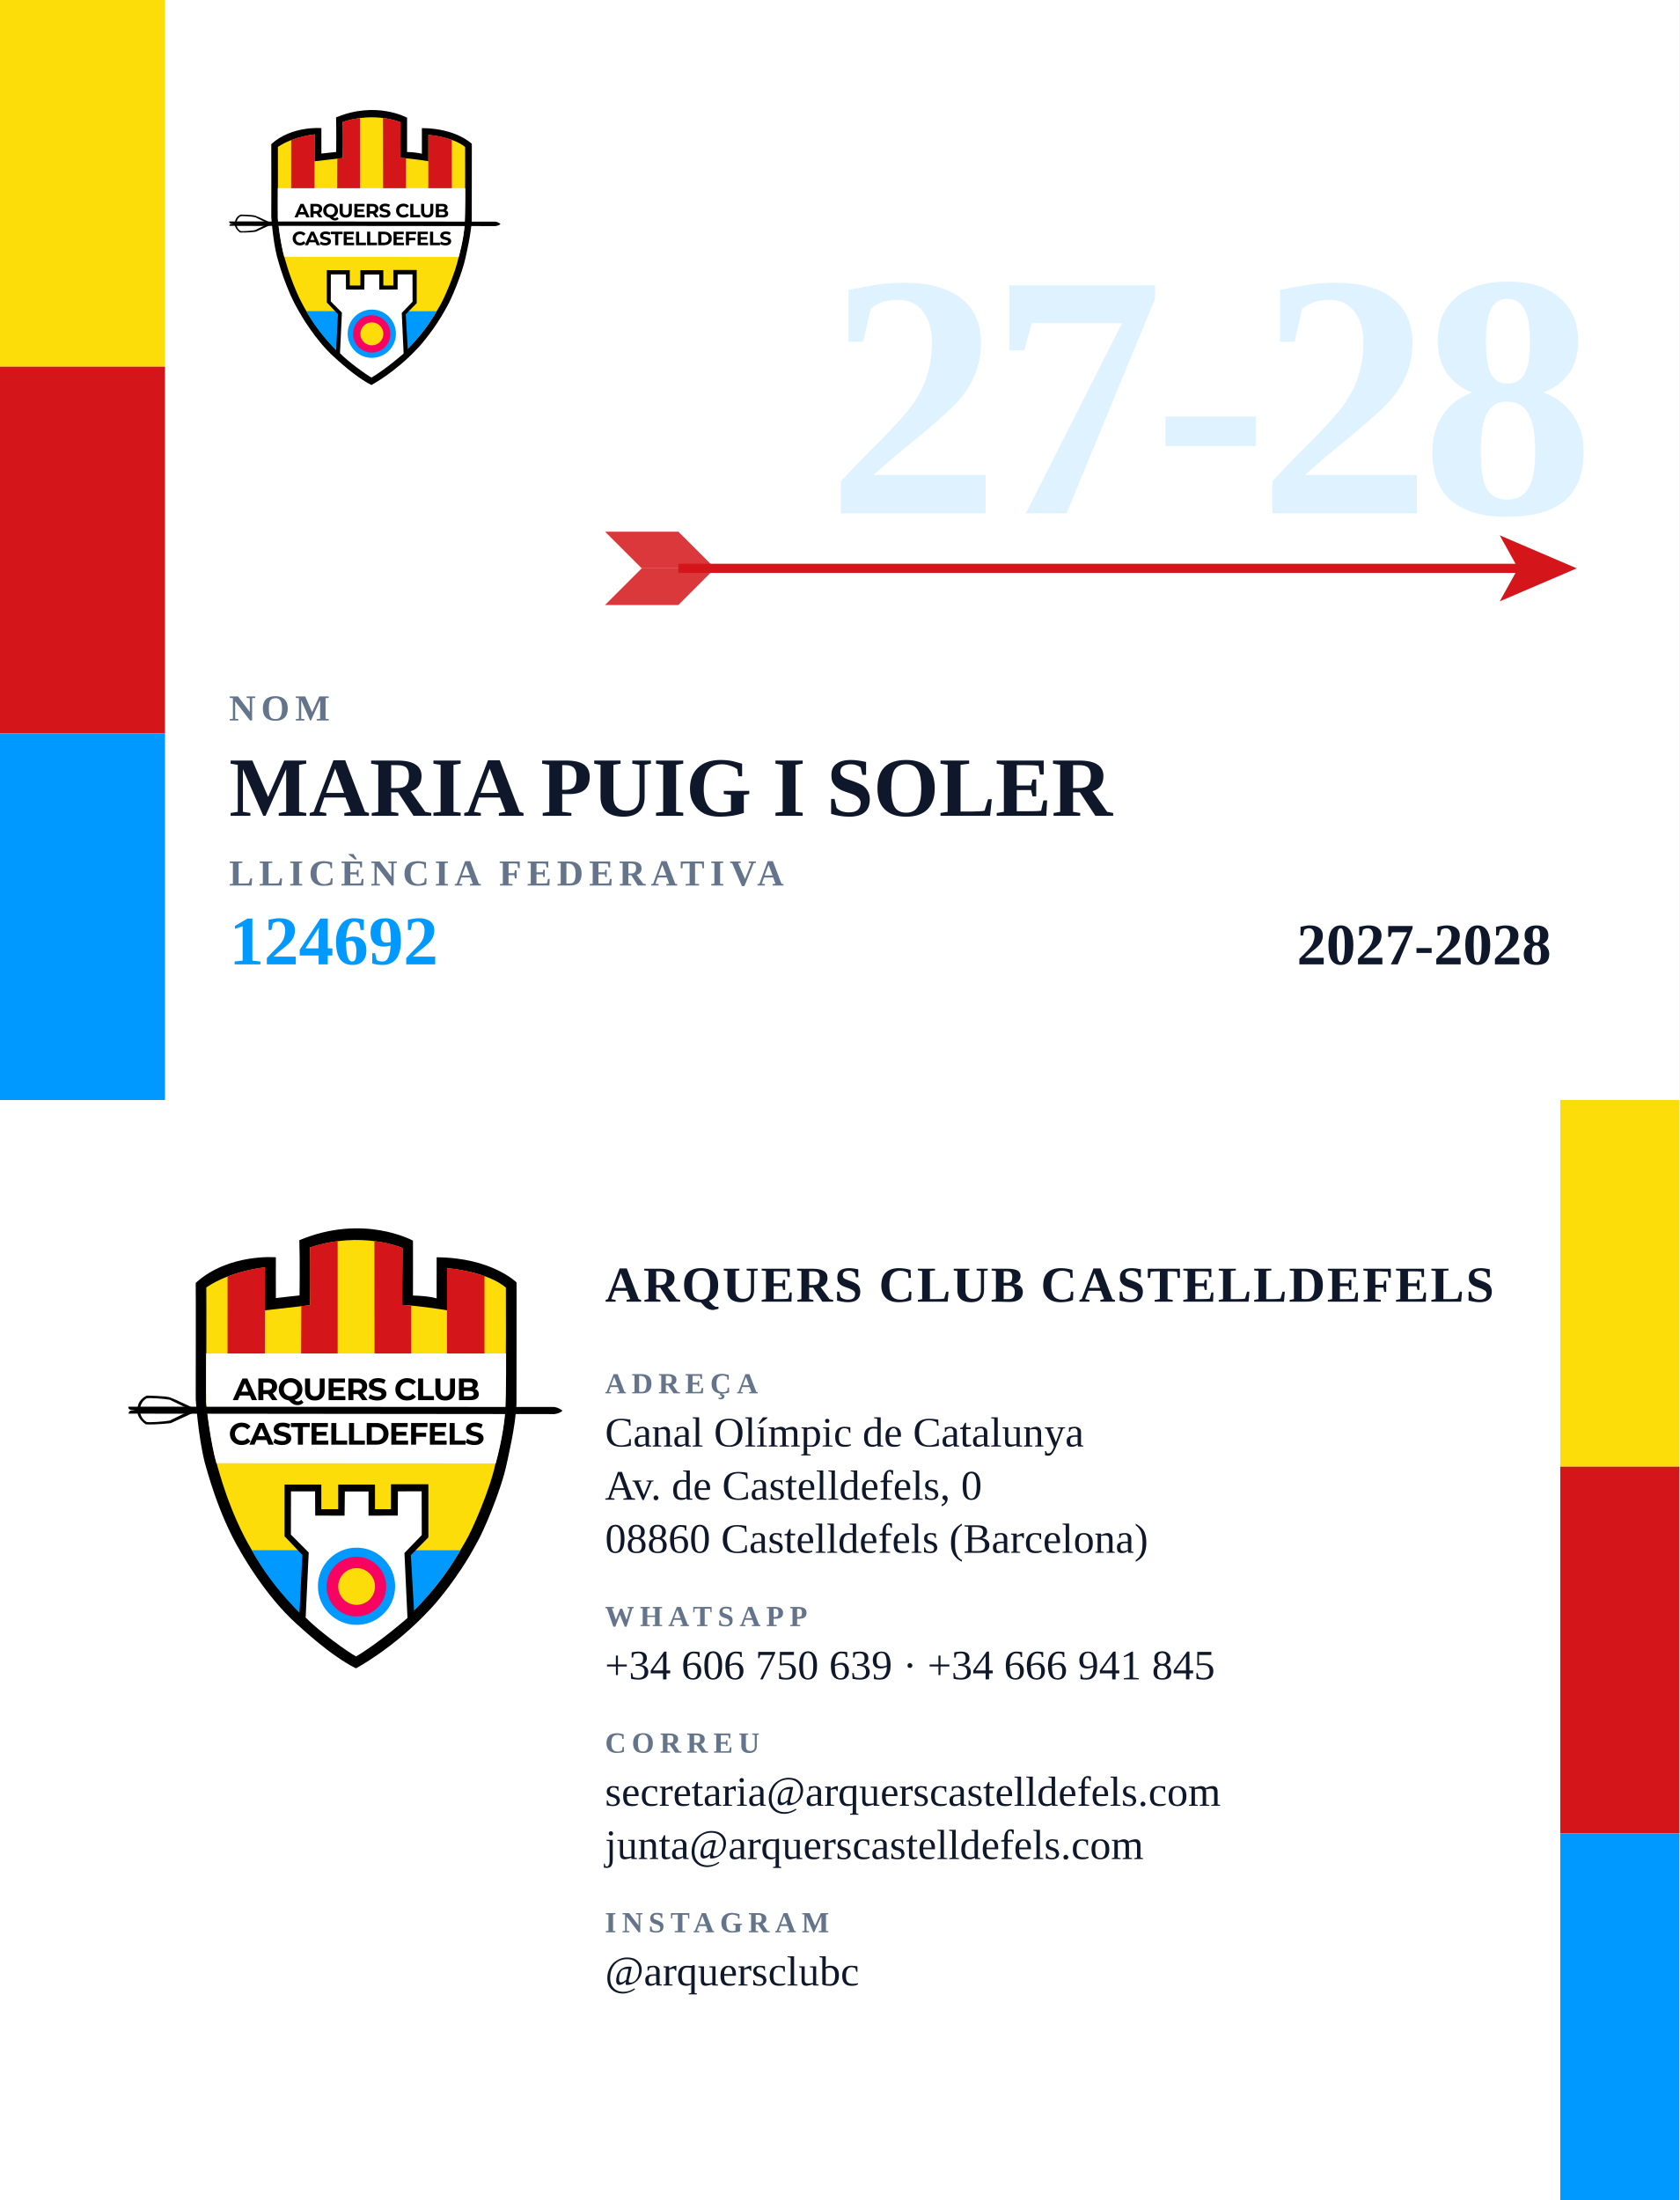
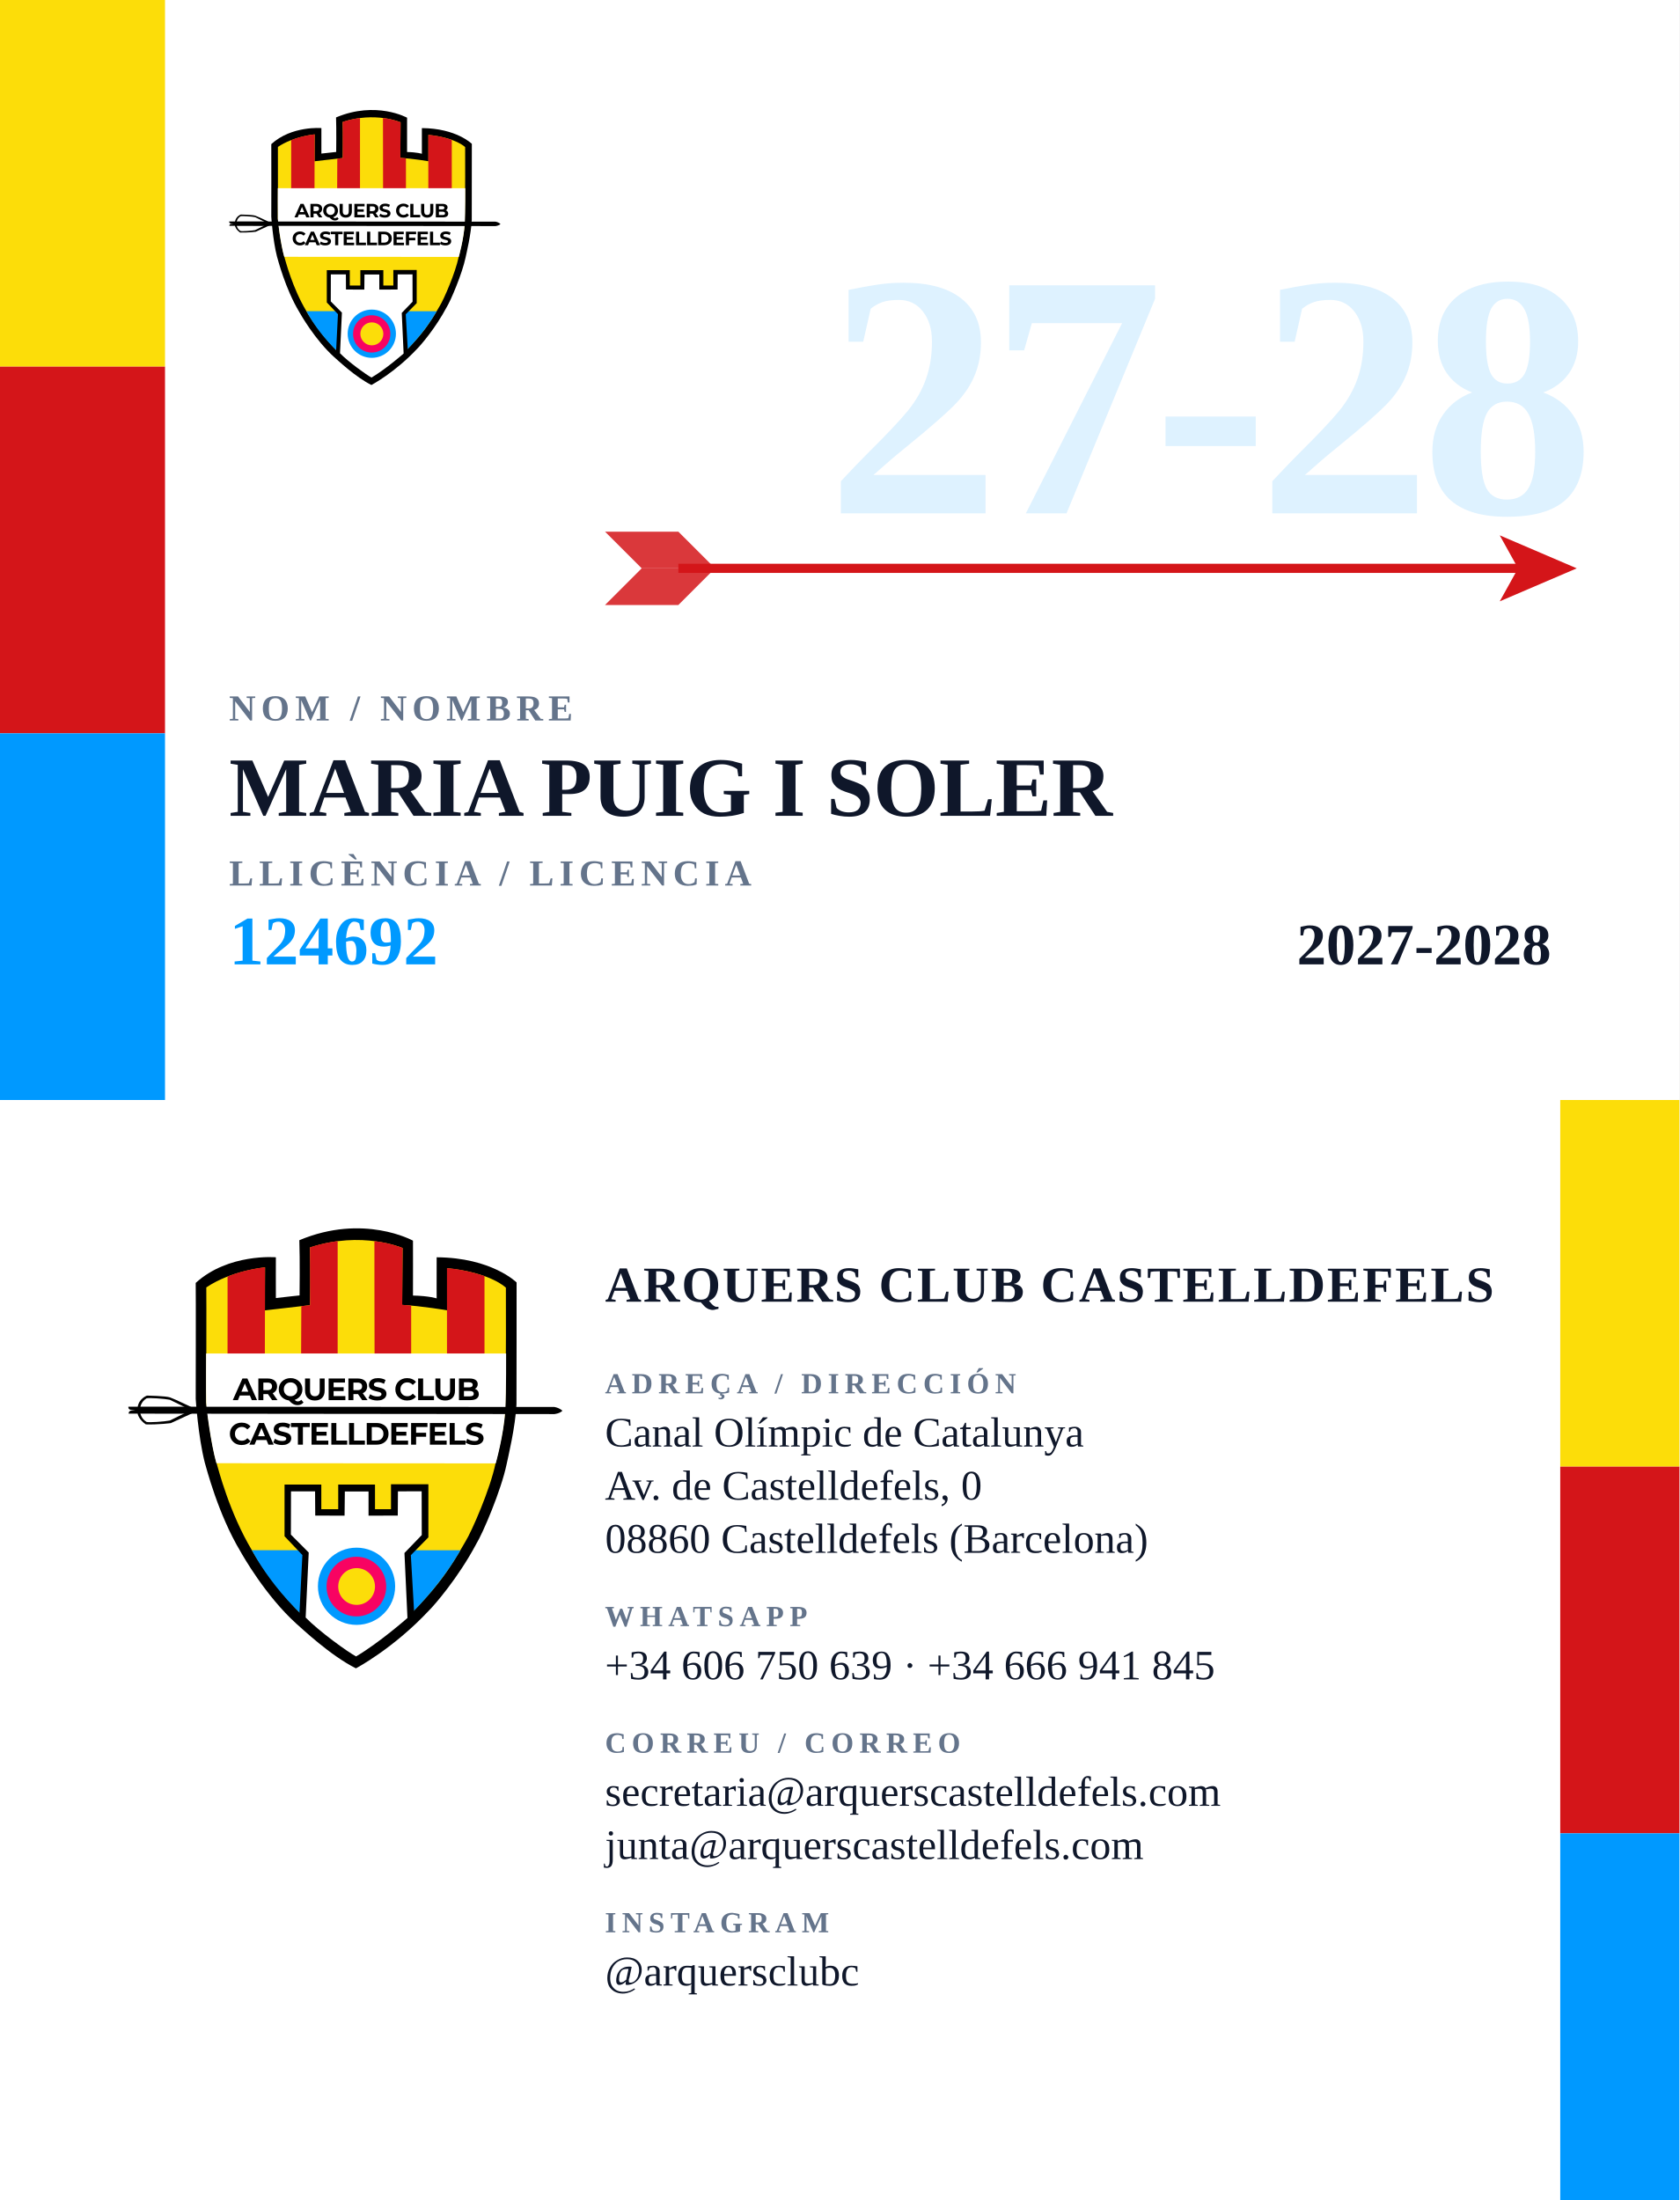
<svg xmlns="http://www.w3.org/2000/svg" width="91.6mm" height="120mm" viewBox="0 0 91.6 120" data-sides="2">
  <defs>
    <clipPath id="clip-bleed">
      <rect width="91.6" height="60" />
    </clipPath>
    <clipPath id="revers-clip-bleed">
      <rect width="91.6" height="60" />
    </clipPath>
  </defs>
  <g id="cara">
    <g id="background" clip-path="url(#clip-bleed)">
      <rect width="91.6" height="60" fill="#ffffff" />
      <text id="temporada-corta" data-field="temporada_corta" data-static="true" data-max-width="65" data-min-size="13.3" x="87" y="28" font-size="19" font-weight="800" letter-spacing="-0.6" fill="#0099ff" opacity="0.13" text-anchor="end">27-28</text>
      <rect width="9" height="20" fill="#fcdd09" />
      <rect y="20" width="9" height="20" fill="#d41519" />
      <rect y="40" width="9" height="20" fill="#0099ff" />
      <g fill="#d41519">
        <rect x="37" y="30.75" width="46" height="0.5" />
        <path d="M86 31 L81.8 29.2 L82.8 31 L81.8 32.8 Z" />
        <path d="M33 29 L37 29 L39 31 L35 31 Z" opacity="0.85" />
        <path d="M33 33 L37 33 L39 31 L35 31 Z" opacity="0.85" />
      </g>
    </g>
    <g id="logo" transform="translate(12.5 6) scale(0.082991)">
      <g id="logo-g1" transform="translate(-12.17517,-34.64385)">
        <g id="logo-g12" style="display:inline;opacity:1">
          <path style="display:inline;opacity:1;fill:#000000;stroke-width:0.265" d="m 105.658,215.386 c 0,0 15.411,-8.115 30.075,-23.83 2.152,-2.105 12.02,-13.447 19.364,-27.292 2.689,-4.326 10.243,-22.076 12.441,-32.647 0.468,-2.292 3.695,-15.575 4.069,-24.789 0.047,-1.123 0.047,-49.953 0.047,-49.953 0,0 -10.243,-10.22 -32.834,-10.337 -0.047,10.617 0,16.885 0,16.885 0,0 -3.087,-1.029 -9.729,-1.169 0.047,-2.947 0,-22.544 0,-22.544 0,0 -20.299,-11.272 -46.679,-0.187 0.281,7.671 0.094,22.684 0.094,22.684 0,0 -6.338,0.655 -9.729,1.076 -0.047,-3.04 0,-16.744 0,-16.744 0,0 -19.504,-1.707 -32.928,10.524 0.094,3.181 0,47.661 0,47.661 0,0 0.987,15.43 3.736,26.199 0.608,1.918 5.328,20.936 14.725,36.593 0.795,1.403 10.21,18.124 22.979,29.629 2.152,1.847 13.798,12.956 24.368,18.241 z" id="logo-path17" />
          <path style="display:inline;opacity:1;fill:#fcdd09;fill-opacity:1;stroke-width:0.265" d="m 105.629,210.531 c 0,0 13.242,-7.353 26.128,-21.244 7.296,-7.904 11.693,-13.4 18.826,-25.888 2.689,-4.326 10.22,-21.585 12.418,-32.156 0.468,-2.292 3.578,-13.283 3.952,-22.497 0.468,-15.014 0.304,-49.719 0.304,-49.719 0,0 -6.034,-6.174 -24.134,-8.021 -0.047,10.617 -0.023,17.306 -0.023,17.306 0,0 -9.986,-1.707 -18.452,-2.222 0.047,-2.947 0.164,-23.363 0.164,-23.363 0,0 -16.628,-7.273 -38.049,-0.21 0.281,7.671 0.05,23.691 0.05,23.691 0,0 -15.142,1.715 -18.533,2.136 -0.047,-3.04 0.048,-17.669 0.048,-17.669 0,0 -13.814,1.251 -24.129,8.24 0.094,3.181 -0.031,47.108 -0.031,47.108 0,0 1.533,15.417 4.329,25.367 0.608,1.918 5.094,19.931 14.491,35.587 3.392,5.997 11.161,17.117 20.732,26.708 5.805,5.264 11.747,10.326 21.909,16.846 z" id="logo-path18" />
          <path style="display:inline;opacity:1;fill:#0099ff;fill-opacity:1;stroke-width:0.265" d="m 62.93,166.868 85.634,0.018 c 0,0 -14.324,26.862 -42.844,43.605 C 77.947,193.868 65.56,171.761 62.93,166.868 Z" id="logo-path1" />
          <g id="logo-g11" style="display:inline">
            <path style="opacity:1;fill:#d41519;fill-opacity:1;stroke-width:0.265;stroke-dasharray:none" d="m 52.923,86.351 h 15.324 l 0.088,-35.697 c 0,0 -7.691,0.633 -15.4,3.771 -0.032,0.869 -0.012,31.926 -0.012,31.926 z" id="logo-path8" />
            <path style="opacity:1;fill:#d41519;fill-opacity:1;stroke-width:0.265;stroke-dasharray:none" d="M 83.144,86.185 H 98.152 V 39.89 c 0,0 -5.76,0.653 -11.371,2.578 l 0.047,23.733 -3.601,0.406 z" id="logo-path9" />
            <path style="opacity:1;fill:#d41519;fill-opacity:1;stroke-width:0.265;stroke-dasharray:none" d="m 113.316,86.283 h 15.036 l -0.006,-19.931 -3.668,-0.279 0.134,-23.361 c 0,0 -4.989,-2.133 -11.563,-2.788 -0.045,1.318 0.067,46.359 0.067,46.359 z" id="logo-path10" />
            <path style="opacity:1;fill:#d41519;fill-opacity:1;stroke-width:0.265;stroke-dasharray:none" d="m 143.187,86.216 h 15.282 V 54.263 c 0,0 -7.4,-2.691 -15.421,-3.272 0,1.497 0.013,35.352 0.013,35.352 z" id="logo-path11" />
          </g>
          <path style="display:inline;opacity:1;fill:#ffffff;fill-opacity:1;stroke-width:0.265;stroke-dasharray:none" d="m 48.348,131.13 114.737,0.066 c 0,0 3.202,-11.037 3.933,-21.725 0.407,-8.152 0.331,-23.416 0.331,-23.416 H 44.119 c 0,0 -0.083,15.313 0.033,20.009 -0.033,1.737 1.914,17.231 4.196,25.065 z" id="logo-path12" />
          <g id="logo-g6" style="display:inline">
            <path style="display:inline;fill:#000000;fill-opacity:1;stroke-width:0.265" d="m 82.522,196.608 22.755,15.779 12.889,-7.185 11.579,-9.805 -1.529,-26.486 7.204,-7.33 v -21.801 h -15.356 v 10.237 h -6.572 V 139.906 H 98.389 v 10.111 H 91.438 V 139.906 H 76.335 v 21.232 l 7.33,7.709 -1.231,24.347 z" id="logo-path5" />
            <path style="display:inline;opacity:1;fill:#ffffff;stroke-width:0.265;stroke-dasharray:none" d="m 85.011,194.518 1.256,-26.704 -7.323,-7.363 0.045,-17.764 h 9.888 l 0.067,9.947 12.05,0.045 0.112,-9.929 h 9.731 v 9.929 l 12.01,-0.045 0.067,-9.947 9.743,-0.022 0.045,17.969 -7.107,7.371 1.23,26.689 c 0,0 -11.446,10.104 -21.106,15.798 -3.286,-1.706 -15.219,-10.319 -20.708,-15.973 z" id="logo-path6" />
            <g id="logo-g4" style="display:inline">
              <circle style="display:inline;fill:#0099ff;fill-opacity:1;stroke-width:0.307" id="logo-path2" cx="105.909" cy="181.676" r="15.861" />
              <circle style="display:inline;fill:#f80362;fill-opacity:1;stroke-width:0.272" id="logo-path3" cx="105.846" cy="181.802" r="12.259" />
              <circle style="display:inline;fill:#fcdd09;fill-opacity:1;stroke-width:0.241" id="logo-path4" cx="105.941" cy="181.77" r="7.551" />
            </g>
          </g>
          <g id="logo-g15" style="display:inline">
            <path style="display:inline;fill:#000000;fill-opacity:1;stroke-width:0.265;stroke-dasharray:none" d="m 39.325,108.674 c 0,0 -8.217,-3.974 -10.036,-4.584 -1.819,-0.61 -9.454,-0.74 -9.454,-0.74 0,0 -3.272,1.148 -3.807,4.64 0,1.076 -0.019,2.86 -0.019,2.86 0,0 0.449,2.364 3.349,4.328 5.308,0.15 10.284,-0.527 10.284,-0.527 l 9.695,-4.47 z" id="logo-path13" />
            <path style="fill:#ffffff;fill-opacity:1;stroke-width:0.265;stroke-dasharray:none" d="M 35.366,108.073 H 17.108 c 0,0 0.321,-2.236 2.52,-3.575 0.959,-0.339 7.539,0.136 9.575,0.562 0.364,0.141 6.162,3.013 6.162,3.013 z" id="logo-path14" />
            <path style="fill:#ffffff;fill-opacity:1;stroke-width:0.265;stroke-dasharray:none" d="M 35.366,110.582 H 17.108 c 0,0 0.321,2.236 2.52,3.575 0.959,0.339 7.539,-0.136 9.575,-0.562 0.364,-0.141 6.162,-3.013 6.162,-3.013 z" id="logo-path15" />
          </g>
          <path style="display:inline;fill:#000000;fill-opacity:1;stroke-width:0.265;stroke-dasharray:none" d="m 12.189,107.909 c 0,0 -0.237,1.206 1.222,1.315 0.196,0.017 1.62,0.181 1.62,0.181 l -1.618,0.08 c 0,0 -1.114,0.073 -1.119,1.276 0.785,0.008 174.89,0.182 174.89,0.182 0,0 2.203,-0.207 3.305,-1.385 -1.18,-0.996 -2.255,-1.327 -3.313,-1.534 -0.405,-0.008 -174.987,-0.116 -174.987,-0.116 z" id="logo-path16" />
          <path style="font-weight:bold;font-size:48px;line-height:1.44;font-family:Montserrat;-inkscape-font-specification:'Montserrat Bold';text-align:center;letter-spacing:-1.5px;word-spacing:0px;text-anchor:middle;white-space:pre;stroke-width:1.002" d="m 203.341,331.676 14.976,-33.6 h 7.68 l 15.024,33.6 h -8.16 l -12.288,-29.664 h 3.072 l -12.336,29.664 z m 7.488,-7.2 2.064,-5.904 h 17.28 l 2.112,5.904 z m 32.196,7.2 v -33.6 h 14.352 q 7.008,0 10.896,3.264 3.888,3.216 3.888,8.928 0,3.744 -1.776,6.48 -1.776,2.688 -5.04,4.128 -3.264,1.44 -7.776,1.44 h -10.224 l 3.456,-3.408 v 12.768 z m 21.36,0 -8.4,-12.192 h 8.304 l 8.496,12.192 z m -13.584,-11.904 -3.456,-3.648 h 9.792 q 3.6,0 5.376,-1.536 1.776,-1.584 1.776,-4.32 0,-2.784 -1.776,-4.32 -1.776,-1.536 -5.376,-1.536 h -9.792 l 3.456,-3.696 z m 42.276,12.48 q -3.936,0 -7.344,-1.296 -3.36,-1.296 -5.856,-3.648 -2.448,-2.352 -3.84,-5.52 -1.344,-3.168 -1.344,-6.912 0,-3.744 1.344,-6.912 1.392,-3.168 3.888,-5.52 2.496,-2.352 5.856,-3.648 3.36,-1.296 7.296,-1.296 3.984,0 7.296,1.296 3.36,1.296 5.808,3.648 2.496,2.304 3.888,5.472 1.392,3.168 1.392,6.96 0,3.744 -1.392,6.96 -1.392,3.168 -3.888,5.52 -2.448,2.304 -5.808,3.6 -3.312,1.296 -7.296,1.296 z m 10.992,7.152 q -1.968,0 -3.744,-0.432 -1.728,-0.432 -3.456,-1.392 -1.68,-0.96 -3.552,-2.592 -1.824,-1.632 -3.984,-4.032 l 8.16,-2.064 q 1.296,1.776 2.4,2.832 1.104,1.056 2.112,1.488 1.056,0.432 2.208,0.432 3.072,0 5.472,-2.496 l 3.456,4.128 q -3.408,4.128 -9.072,4.128 z m -10.992,-13.776 q 2.256,0 4.128,-0.768 1.92,-0.768 3.36,-2.208 1.44,-1.44 2.208,-3.408 0.816,-2.016 0.816,-4.368 0,-2.4 -0.816,-4.368 -0.768,-1.968 -2.208,-3.408 -1.44,-1.44 -3.36,-2.208 -1.872,-0.768 -4.128,-0.768 -2.256,0 -4.176,0.768 -1.92,0.768 -3.36,2.208 -1.392,1.44 -2.208,3.408 -0.768,1.968 -0.768,4.368 0,2.352 0.768,4.368 0.816,1.968 2.208,3.408 1.44,1.44 3.36,2.208 1.92,0.768 4.176,0.768 z m 37.668,6.624 q -7.152,0 -11.184,-3.984 -4.032,-3.984 -4.032,-11.376 v -18.816 h 7.776 v 18.528 q 0,4.8 1.968,6.912 1.968,2.112 5.52,2.112 3.552,0 5.52,-2.112 1.968,-2.112 1.968,-6.912 v -18.528 h 7.68 v 18.816 q 0,7.392 -4.032,11.376 -4.032,3.984 -11.184,3.984 z m 21.396,-0.576 v -33.6 h 25.392 v 6.24 h -17.664 v 21.12 h 18.288 v 6.24 z m 7.152,-14.016 v -6.048 h 16.176 v 6.048 z m 23.556,14.016 v -33.6 h 14.352 q 7.008,0 10.896,3.264 3.888,3.216 3.888,8.928 0,3.744 -1.776,6.48 -1.776,2.688 -5.04,4.128 -3.264,1.44 -7.776,1.44 h -10.224 l 3.456,-3.408 v 12.768 z m 21.36,0 -8.4,-12.192 h 8.304 l 8.496,12.192 z m -13.584,-11.904 -3.456,-3.648 h 9.792 q 3.6,0 5.376,-1.536 1.776,-1.584 1.776,-4.32 0,-2.784 -1.776,-4.32 -1.776,-1.536 -5.376,-1.536 h -9.792 l 3.456,-3.696 z m 37.044,12.48 q -4.032,0 -7.728,-1.056 -3.696,-1.104 -5.952,-2.832 l 2.64,-5.856 q 2.16,1.536 5.088,2.544 2.976,0.96 6,0.96 2.304,0 3.696,-0.432 1.44,-0.48 2.112,-1.296 0.672,-0.816 0.672,-1.872 0,-1.344 -1.056,-2.112 -1.056,-0.816 -2.784,-1.296 -1.728,-0.528 -3.84,-0.96 -2.064,-0.48 -4.176,-1.152 -2.064,-0.672 -3.792,-1.728 -1.728,-1.056 -2.832,-2.784 -1.056,-1.728 -1.056,-4.416 0,-2.88 1.536,-5.232 1.584,-2.4 4.704,-3.792 3.168,-1.44 7.92,-1.44 3.168,0 6.24,0.768 3.072,0.72 5.424,2.208 l -2.4,5.904 q -2.352,-1.344 -4.704,-1.968 -2.352,-0.672 -4.608,-0.672 -2.256,0 -3.696,0.528 -1.44,0.528 -2.064,1.392 -0.624,0.816 -0.624,1.92 0,1.296 1.056,2.112 1.056,0.768 2.784,1.248 1.728,0.48 3.792,0.96 2.112,0.48 4.176,1.104 2.112,0.624 3.84,1.68 1.728,1.056 2.784,2.784 1.104,1.728 1.104,4.368 0,2.832 -1.584,5.184 -1.584,2.352 -4.752,3.792 -3.12,1.44 -7.92,1.44 z m 46.248,0 q -3.888,0 -7.248,-1.248 -3.312,-1.296 -5.76,-3.648 -2.448,-2.352 -3.84,-5.52 -1.344,-3.168 -1.344,-6.96 0,-3.792 1.344,-6.96 1.392,-3.168 3.84,-5.52 2.496,-2.352 5.808,-3.6 3.312,-1.296 7.248,-1.296 4.368,0 7.872,1.536 3.552,1.488 5.952,4.416 l -4.992,4.608 q -1.728,-1.968 -3.84,-2.928 -2.112,-1.008 -4.608,-1.008 -2.352,0 -4.32,0.768 -1.968,0.768 -3.408,2.208 -1.44,1.44 -2.256,3.408 -0.768,1.968 -0.768,4.368 0,2.4 0.768,4.368 0.816,1.968 2.256,3.408 1.44,1.44 3.408,2.208 1.968,0.768 4.32,0.768 2.496,0 4.608,-0.96 2.112,-1.008 3.84,-3.024 l 4.992,4.608 q -2.4,2.928 -5.952,4.464 -3.504,1.536 -7.92,1.536 z m 17.172,-0.576 v -33.6 h 7.776 v 27.264 h 16.848 v 6.336 z m 42.006,0.576 q -7.152,0 -11.184,-3.984 -4.032,-3.984 -4.032,-11.376 v -18.816 h 7.776 v 18.528 q 0,4.8 1.968,6.912 1.968,2.112 5.52,2.112 3.552,0 5.52,-2.112 1.968,-2.112 1.968,-6.912 v -18.528 h 7.68 v 18.816 q 0,7.392 -4.032,11.376 -4.032,3.984 -11.184,3.984 z m 21.396,-0.576 v -33.6 h 16.416 q 6.336,0 9.504,2.4 3.216,2.4 3.216,6.336 0,2.64 -1.296,4.608 -1.296,1.92 -3.552,2.976 -2.256,1.056 -5.184,1.056 l 0.912,-1.968 q 3.168,0 5.616,1.056 2.448,1.008 3.792,3.024 1.392,2.016 1.392,4.944 0,4.32 -3.408,6.768 -3.408,2.4 -10.032,2.4 z m 7.728,-5.856 h 9.072 q 3.024,0 4.56,-0.96 1.584,-1.008 1.584,-3.168 0,-2.112 -1.584,-3.12 -1.536,-1.056 -4.56,-1.056 h -9.648 v -5.664 h 8.304 q 2.832,0 4.32,-0.96 1.536,-1.008 1.536,-3.024 0,-1.968 -1.536,-2.928 -1.488,-1.008 -4.32,-1.008 h -7.728 z m -345.178,75.552 q -3.888,0 -7.248,-1.248 -3.312,-1.296 -5.76,-3.648 -2.448,-2.352 -3.84,-5.52 -1.344,-3.168 -1.344,-6.96 0,-3.792 1.344,-6.96 1.392,-3.168 3.84,-5.52 2.496,-2.352 5.808,-3.6 3.312,-1.296 7.248,-1.296 4.368,0 7.872,1.536 3.552,1.488 5.952,4.416 l -4.992,4.608 q -1.728,-1.968 -3.84,-2.928 -2.112,-1.008 -4.608,-1.008 -2.352,0 -4.32,0.768 -1.968,0.768 -3.408,2.208 -1.44,1.44 -2.256,3.408 -0.768,1.968 -0.768,4.368 0,2.4 0.768,4.368 0.816,1.968 2.256,3.408 1.44,1.44 3.408,2.208 1.968,0.768 4.32,0.768 2.496,0 4.608,-0.96 2.112,-1.008 3.84,-3.024 l 4.992,4.608 q -2.4,2.928 -5.952,4.464 -3.504,1.536 -7.92,1.536 z m 12.102,-0.576 14.976,-33.6 h 7.68 l 15.024,33.6 h -8.16 l -12.288,-29.664 h 3.072 l -12.336,29.664 z m 7.488,-7.2 2.064,-5.904 h 17.28 l 2.112,5.904 z m 43.236,7.776 q -4.032,0 -7.728,-1.056 -3.696,-1.104 -5.952,-2.832 l 2.64,-5.856 q 2.16,1.536 5.088,2.544 2.976,0.96 6,0.96 2.304,0 3.696,-0.432 1.44,-0.48 2.112,-1.296 0.672,-0.816 0.672,-1.872 0,-1.344 -1.056,-2.112 -1.056,-0.816 -2.784,-1.296 -1.728,-0.528 -3.84,-0.96 -2.064,-0.48 -4.176,-1.152 -2.064,-0.672 -3.792,-1.728 -1.728,-1.056 -2.832,-2.784 -1.056,-1.728 -1.056,-4.416 0,-2.88 1.536,-5.232 1.584,-2.4 4.704,-3.792 3.168,-1.44 7.92,-1.44 3.168,0 6.24,0.768 3.072,0.72 5.424,2.208 l -2.4,5.904 q -2.352,-1.344 -4.704,-1.968 -2.352,-0.672 -4.608,-0.672 -2.256,0 -3.696,0.528 -1.44,0.528 -2.064,1.392 -0.624,0.816 -0.624,1.92 0,1.296 1.056,2.112 1.056,0.768 2.784,1.248 1.728,0.48 3.792,0.96 2.112,0.48 4.176,1.104 2.112,0.624 3.84,1.68 1.728,1.056 2.784,2.784 1.104,1.728 1.104,4.368 0,2.832 -1.584,5.184 -1.584,2.352 -4.752,3.792 -3.12,1.44 -7.92,1.44 z m 24.564,-0.576 v -27.264 h -10.752 v -6.336 h 29.28 v 6.336 h -10.752 v 27.264 z m 21.204,0 v -33.6 h 25.392 v 6.24 h -17.664 v 21.12 h 18.288 v 6.24 z m 7.152,-14.016 v -6.048 h 16.176 v 6.048 z m 23.556,14.016 v -33.6 h 7.776 v 27.264 h 16.848 v 6.336 z m 27.492,0 v -33.6 h 7.776 v 27.264 h 16.848 v 6.336 z m 27.492,0 v -33.6 h 15.264 q 5.472,0 9.648,2.112 4.176,2.064 6.528,5.808 2.352,3.744 2.352,8.88 0,5.088 -2.352,8.88 -2.352,3.744 -6.528,5.856 -4.176,2.064 -9.648,2.064 z m 7.776,-6.384 h 7.104 q 3.36,0 5.808,-1.248 2.496,-1.296 3.84,-3.648 1.392,-2.352 1.392,-5.52 0,-3.216 -1.392,-5.52 -1.344,-2.352 -3.84,-3.6 -2.448,-1.296 -5.808,-1.296 h -7.104 z m 30.372,6.384 v -33.6 h 25.392 v 6.24 h -17.664 v 21.12 h 18.288 v 6.24 z m 7.152,-14.016 v -6.048 h 16.176 v 6.048 z m 23.556,14.016 v -33.6 h 25.392 v 6.24 h -17.616 v 27.36 z m 7.2,-12.24 v -6.24 h 16.128 v 6.24 z m 21.972,12.24 v -33.6 h 25.392 v 6.24 h -17.664 v 21.12 h 18.288 v 6.24 z m 7.152,-14.016 v -6.048 h 16.176 v 6.048 z m 23.556,14.016 v -33.6 h 7.776 v 27.264 h 16.848 v 6.336 z m 38.358,0.576 q -4.032,0 -7.728,-1.056 -3.696,-1.104 -5.952,-2.832 l 2.64,-5.856 q 2.16,1.536 5.088,2.544 2.976,0.96 6,0.96 2.304,0 3.696,-0.432 1.44,-0.48 2.112,-1.296 0.672,-0.816 0.672,-1.872 0,-1.344 -1.056,-2.112 -1.056,-0.816 -2.784,-1.296 -1.728,-0.528 -3.84,-0.96 -2.064,-0.48 -4.176,-1.152 -2.064,-0.672 -3.792,-1.728 -1.728,-1.056 -2.832,-2.784 -1.056,-1.728 -1.056,-4.416 0,-2.88 1.536,-5.232 1.584,-2.4 4.704,-3.792 3.168,-1.44 7.92,-1.44 3.168,0 6.24,0.768 3.072,0.72 5.424,2.208 l -2.4,5.904 q -2.352,-1.344 -4.704,-1.968 -2.352,-0.672 -4.608,-0.672 -2.256,0 -3.696,0.528 -1.44,0.528 -2.064,1.392 -0.624,0.816 -0.624,1.92 0,1.296 1.056,2.112 1.056,0.768 2.784,1.248 1.728,0.48 3.792,0.96 2.112,0.48 4.176,1.104 2.112,0.624 3.84,1.68 1.728,1.056 2.784,2.784 1.104,1.728 1.104,4.368 0,2.832 -1.584,5.184 -1.584,2.352 -4.752,3.792 -3.12,1.44 -7.92,1.44 z" id="logo-text16" transform="matrix(0.2645833,0,0,0.2645833,1.274768,17.46004)" aria-label="ARQUERS CLUB&#10;CASTELLDEFELS" />
        </g>
      </g>
    </g>
    <g id="fields">
-       <text x="12.5" y="39.3" font-size="2" font-weight="700" letter-spacing="0.3" fill="#64748b">NOM</text>
+       <text x="12.5" y="39.3" font-size="2" font-weight="700" letter-spacing="0.3" fill="#64748b">NOM / NOMBRE</text>
      <text id="nombre" data-field="nombre" data-max-width="76" data-min-size="2.8" x="12.5" y="44.5" font-size="4.6" font-weight="800" fill="#0f172a">MARIA PUIG I SOLER</text>
-       <text x="12.5" y="48.3" font-size="2" font-weight="700" letter-spacing="0.3" fill="#64748b">LLICÈNCIA FEDERATIVA</text>
+       <text x="12.5" y="48.3" font-size="2" font-weight="700" letter-spacing="0.3" fill="#64748b">LLICÈNCIA / LICENCIA</text>
      <text id="num_federado" data-field="num_federado" data-max-width="30" data-min-size="3" x="12.5" y="52.6" font-size="3.8" font-weight="700" fill="#0099ff">124692</text>
      <text id="temporada" data-field="temporada" data-static="true" data-max-width="26" data-min-size="2.4" x="84.6" y="52.6" font-size="3.2" font-weight="700" fill="#0f172a" text-anchor="end">2027-2028</text>
    </g>
  </g>
  <g id="revers" transform="translate(0 60)">
    <g id="revers-background" clip-path="url(#revers-clip-bleed)">
      <rect width="91.6" height="60" fill="#ffffff" />
      <rect x="85.1" width="6.5" height="20" fill="#fcdd09" />
      <rect x="85.1" y="20" width="6.5" height="20" fill="#d41519" />
      <rect x="85.1" y="40" width="6.5" height="20" fill="#0099ff" />
    </g>
    <g id="revers-logo" transform="translate(7 7) scale(0.132786)">
      <g id="revers-logo-g1" transform="translate(-12.17517,-34.64385)">
        <g id="revers-logo-g12" style="display:inline;opacity:1">
          <path style="display:inline;opacity:1;fill:#000000;stroke-width:0.265" d="m 105.658,215.386 c 0,0 15.411,-8.115 30.075,-23.83 2.152,-2.105 12.02,-13.447 19.364,-27.292 2.689,-4.326 10.243,-22.076 12.441,-32.647 0.468,-2.292 3.695,-15.575 4.069,-24.789 0.047,-1.123 0.047,-49.953 0.047,-49.953 0,0 -10.243,-10.22 -32.834,-10.337 -0.047,10.617 0,16.885 0,16.885 0,0 -3.087,-1.029 -9.729,-1.169 0.047,-2.947 0,-22.544 0,-22.544 0,0 -20.299,-11.272 -46.679,-0.187 0.281,7.671 0.094,22.684 0.094,22.684 0,0 -6.338,0.655 -9.729,1.076 -0.047,-3.04 0,-16.744 0,-16.744 0,0 -19.504,-1.707 -32.928,10.524 0.094,3.181 0,47.661 0,47.661 0,0 0.987,15.43 3.736,26.199 0.608,1.918 5.328,20.936 14.725,36.593 0.795,1.403 10.21,18.124 22.979,29.629 2.152,1.847 13.798,12.956 24.368,18.241 z" id="revers-logo-path17" />
          <path style="display:inline;opacity:1;fill:#fcdd09;fill-opacity:1;stroke-width:0.265" d="m 105.629,210.531 c 0,0 13.242,-7.353 26.128,-21.244 7.296,-7.904 11.693,-13.4 18.826,-25.888 2.689,-4.326 10.22,-21.585 12.418,-32.156 0.468,-2.292 3.578,-13.283 3.952,-22.497 0.468,-15.014 0.304,-49.719 0.304,-49.719 0,0 -6.034,-6.174 -24.134,-8.021 -0.047,10.617 -0.023,17.306 -0.023,17.306 0,0 -9.986,-1.707 -18.452,-2.222 0.047,-2.947 0.164,-23.363 0.164,-23.363 0,0 -16.628,-7.273 -38.049,-0.21 0.281,7.671 0.05,23.691 0.05,23.691 0,0 -15.142,1.715 -18.533,2.136 -0.047,-3.04 0.048,-17.669 0.048,-17.669 0,0 -13.814,1.251 -24.129,8.24 0.094,3.181 -0.031,47.108 -0.031,47.108 0,0 1.533,15.417 4.329,25.367 0.608,1.918 5.094,19.931 14.491,35.587 3.392,5.997 11.161,17.117 20.732,26.708 5.805,5.264 11.747,10.326 21.909,16.846 z" id="revers-logo-path18" />
          <path style="display:inline;opacity:1;fill:#0099ff;fill-opacity:1;stroke-width:0.265" d="m 62.93,166.868 85.634,0.018 c 0,0 -14.324,26.862 -42.844,43.605 C 77.947,193.868 65.56,171.761 62.93,166.868 Z" id="revers-logo-path1" />
          <g id="revers-logo-g11" style="display:inline">
            <path style="opacity:1;fill:#d41519;fill-opacity:1;stroke-width:0.265;stroke-dasharray:none" d="m 52.923,86.351 h 15.324 l 0.088,-35.697 c 0,0 -7.691,0.633 -15.4,3.771 -0.032,0.869 -0.012,31.926 -0.012,31.926 z" id="revers-logo-path8" />
            <path style="opacity:1;fill:#d41519;fill-opacity:1;stroke-width:0.265;stroke-dasharray:none" d="M 83.144,86.185 H 98.152 V 39.89 c 0,0 -5.76,0.653 -11.371,2.578 l 0.047,23.733 -3.601,0.406 z" id="revers-logo-path9" />
            <path style="opacity:1;fill:#d41519;fill-opacity:1;stroke-width:0.265;stroke-dasharray:none" d="m 113.316,86.283 h 15.036 l -0.006,-19.931 -3.668,-0.279 0.134,-23.361 c 0,0 -4.989,-2.133 -11.563,-2.788 -0.045,1.318 0.067,46.359 0.067,46.359 z" id="revers-logo-path10" />
            <path style="opacity:1;fill:#d41519;fill-opacity:1;stroke-width:0.265;stroke-dasharray:none" d="m 143.187,86.216 h 15.282 V 54.263 c 0,0 -7.4,-2.691 -15.421,-3.272 0,1.497 0.013,35.352 0.013,35.352 z" id="revers-logo-path11" />
          </g>
          <path style="display:inline;opacity:1;fill:#ffffff;fill-opacity:1;stroke-width:0.265;stroke-dasharray:none" d="m 48.348,131.13 114.737,0.066 c 0,0 3.202,-11.037 3.933,-21.725 0.407,-8.152 0.331,-23.416 0.331,-23.416 H 44.119 c 0,0 -0.083,15.313 0.033,20.009 -0.033,1.737 1.914,17.231 4.196,25.065 z" id="revers-logo-path12" />
          <g id="revers-logo-g6" style="display:inline">
            <path style="display:inline;fill:#000000;fill-opacity:1;stroke-width:0.265" d="m 82.522,196.608 22.755,15.779 12.889,-7.185 11.579,-9.805 -1.529,-26.486 7.204,-7.33 v -21.801 h -15.356 v 10.237 h -6.572 V 139.906 H 98.389 v 10.111 H 91.438 V 139.906 H 76.335 v 21.232 l 7.33,7.709 -1.231,24.347 z" id="revers-logo-path5" />
            <path style="display:inline;opacity:1;fill:#ffffff;stroke-width:0.265;stroke-dasharray:none" d="m 85.011,194.518 1.256,-26.704 -7.323,-7.363 0.045,-17.764 h 9.888 l 0.067,9.947 12.05,0.045 0.112,-9.929 h 9.731 v 9.929 l 12.01,-0.045 0.067,-9.947 9.743,-0.022 0.045,17.969 -7.107,7.371 1.23,26.689 c 0,0 -11.446,10.104 -21.106,15.798 -3.286,-1.706 -15.219,-10.319 -20.708,-15.973 z" id="revers-logo-path6" />
            <g id="revers-logo-g4" style="display:inline">
              <circle style="display:inline;fill:#0099ff;fill-opacity:1;stroke-width:0.307" id="revers-logo-path2" cx="105.909" cy="181.676" r="15.861" />
              <circle style="display:inline;fill:#f80362;fill-opacity:1;stroke-width:0.272" id="revers-logo-path3" cx="105.846" cy="181.802" r="12.259" />
              <circle style="display:inline;fill:#fcdd09;fill-opacity:1;stroke-width:0.241" id="revers-logo-path4" cx="105.941" cy="181.77" r="7.551" />
            </g>
          </g>
          <g id="revers-logo-g15" style="display:inline">
            <path style="display:inline;fill:#000000;fill-opacity:1;stroke-width:0.265;stroke-dasharray:none" d="m 39.325,108.674 c 0,0 -8.217,-3.974 -10.036,-4.584 -1.819,-0.61 -9.454,-0.74 -9.454,-0.74 0,0 -3.272,1.148 -3.807,4.64 0,1.076 -0.019,2.86 -0.019,2.86 0,0 0.449,2.364 3.349,4.328 5.308,0.15 10.284,-0.527 10.284,-0.527 l 9.695,-4.47 z" id="revers-logo-path13" />
            <path style="fill:#ffffff;fill-opacity:1;stroke-width:0.265;stroke-dasharray:none" d="M 35.366,108.073 H 17.108 c 0,0 0.321,-2.236 2.52,-3.575 0.959,-0.339 7.539,0.136 9.575,0.562 0.364,0.141 6.162,3.013 6.162,3.013 z" id="revers-logo-path14" />
            <path style="fill:#ffffff;fill-opacity:1;stroke-width:0.265;stroke-dasharray:none" d="M 35.366,110.582 H 17.108 c 0,0 0.321,2.236 2.52,3.575 0.959,0.339 7.539,-0.136 9.575,-0.562 0.364,-0.141 6.162,-3.013 6.162,-3.013 z" id="revers-logo-path15" />
          </g>
          <path style="display:inline;fill:#000000;fill-opacity:1;stroke-width:0.265;stroke-dasharray:none" d="m 12.189,107.909 c 0,0 -0.237,1.206 1.222,1.315 0.196,0.017 1.62,0.181 1.62,0.181 l -1.618,0.08 c 0,0 -1.114,0.073 -1.119,1.276 0.785,0.008 174.89,0.182 174.89,0.182 0,0 2.203,-0.207 3.305,-1.385 -1.18,-0.996 -2.255,-1.327 -3.313,-1.534 -0.405,-0.008 -174.987,-0.116 -174.987,-0.116 z" id="revers-logo-path16" />
          <path style="font-weight:bold;font-size:48px;line-height:1.44;font-family:Montserrat;-inkscape-font-specification:'Montserrat Bold';text-align:center;letter-spacing:-1.5px;word-spacing:0px;text-anchor:middle;white-space:pre;stroke-width:1.002" d="m 203.341,331.676 14.976,-33.6 h 7.68 l 15.024,33.6 h -8.16 l -12.288,-29.664 h 3.072 l -12.336,29.664 z m 7.488,-7.2 2.064,-5.904 h 17.28 l 2.112,5.904 z m 32.196,7.2 v -33.6 h 14.352 q 7.008,0 10.896,3.264 3.888,3.216 3.888,8.928 0,3.744 -1.776,6.48 -1.776,2.688 -5.04,4.128 -3.264,1.44 -7.776,1.44 h -10.224 l 3.456,-3.408 v 12.768 z m 21.36,0 -8.4,-12.192 h 8.304 l 8.496,12.192 z m -13.584,-11.904 -3.456,-3.648 h 9.792 q 3.6,0 5.376,-1.536 1.776,-1.584 1.776,-4.32 0,-2.784 -1.776,-4.32 -1.776,-1.536 -5.376,-1.536 h -9.792 l 3.456,-3.696 z m 42.276,12.48 q -3.936,0 -7.344,-1.296 -3.36,-1.296 -5.856,-3.648 -2.448,-2.352 -3.84,-5.52 -1.344,-3.168 -1.344,-6.912 0,-3.744 1.344,-6.912 1.392,-3.168 3.888,-5.52 2.496,-2.352 5.856,-3.648 3.36,-1.296 7.296,-1.296 3.984,0 7.296,1.296 3.36,1.296 5.808,3.648 2.496,2.304 3.888,5.472 1.392,3.168 1.392,6.96 0,3.744 -1.392,6.96 -1.392,3.168 -3.888,5.52 -2.448,2.304 -5.808,3.6 -3.312,1.296 -7.296,1.296 z m 10.992,7.152 q -1.968,0 -3.744,-0.432 -1.728,-0.432 -3.456,-1.392 -1.68,-0.96 -3.552,-2.592 -1.824,-1.632 -3.984,-4.032 l 8.16,-2.064 q 1.296,1.776 2.4,2.832 1.104,1.056 2.112,1.488 1.056,0.432 2.208,0.432 3.072,0 5.472,-2.496 l 3.456,4.128 q -3.408,4.128 -9.072,4.128 z m -10.992,-13.776 q 2.256,0 4.128,-0.768 1.92,-0.768 3.36,-2.208 1.44,-1.44 2.208,-3.408 0.816,-2.016 0.816,-4.368 0,-2.4 -0.816,-4.368 -0.768,-1.968 -2.208,-3.408 -1.44,-1.44 -3.36,-2.208 -1.872,-0.768 -4.128,-0.768 -2.256,0 -4.176,0.768 -1.92,0.768 -3.36,2.208 -1.392,1.44 -2.208,3.408 -0.768,1.968 -0.768,4.368 0,2.352 0.768,4.368 0.816,1.968 2.208,3.408 1.44,1.44 3.36,2.208 1.92,0.768 4.176,0.768 z m 37.668,6.624 q -7.152,0 -11.184,-3.984 -4.032,-3.984 -4.032,-11.376 v -18.816 h 7.776 v 18.528 q 0,4.8 1.968,6.912 1.968,2.112 5.52,2.112 3.552,0 5.52,-2.112 1.968,-2.112 1.968,-6.912 v -18.528 h 7.68 v 18.816 q 0,7.392 -4.032,11.376 -4.032,3.984 -11.184,3.984 z m 21.396,-0.576 v -33.6 h 25.392 v 6.24 h -17.664 v 21.12 h 18.288 v 6.24 z m 7.152,-14.016 v -6.048 h 16.176 v 6.048 z m 23.556,14.016 v -33.6 h 14.352 q 7.008,0 10.896,3.264 3.888,3.216 3.888,8.928 0,3.744 -1.776,6.48 -1.776,2.688 -5.04,4.128 -3.264,1.44 -7.776,1.44 h -10.224 l 3.456,-3.408 v 12.768 z m 21.36,0 -8.4,-12.192 h 8.304 l 8.496,12.192 z m -13.584,-11.904 -3.456,-3.648 h 9.792 q 3.6,0 5.376,-1.536 1.776,-1.584 1.776,-4.32 0,-2.784 -1.776,-4.32 -1.776,-1.536 -5.376,-1.536 h -9.792 l 3.456,-3.696 z m 37.044,12.48 q -4.032,0 -7.728,-1.056 -3.696,-1.104 -5.952,-2.832 l 2.64,-5.856 q 2.16,1.536 5.088,2.544 2.976,0.96 6,0.96 2.304,0 3.696,-0.432 1.44,-0.48 2.112,-1.296 0.672,-0.816 0.672,-1.872 0,-1.344 -1.056,-2.112 -1.056,-0.816 -2.784,-1.296 -1.728,-0.528 -3.84,-0.96 -2.064,-0.48 -4.176,-1.152 -2.064,-0.672 -3.792,-1.728 -1.728,-1.056 -2.832,-2.784 -1.056,-1.728 -1.056,-4.416 0,-2.88 1.536,-5.232 1.584,-2.4 4.704,-3.792 3.168,-1.44 7.92,-1.44 3.168,0 6.24,0.768 3.072,0.72 5.424,2.208 l -2.4,5.904 q -2.352,-1.344 -4.704,-1.968 -2.352,-0.672 -4.608,-0.672 -2.256,0 -3.696,0.528 -1.44,0.528 -2.064,1.392 -0.624,0.816 -0.624,1.92 0,1.296 1.056,2.112 1.056,0.768 2.784,1.248 1.728,0.48 3.792,0.96 2.112,0.48 4.176,1.104 2.112,0.624 3.84,1.68 1.728,1.056 2.784,2.784 1.104,1.728 1.104,4.368 0,2.832 -1.584,5.184 -1.584,2.352 -4.752,3.792 -3.12,1.44 -7.92,1.44 z m 46.248,0 q -3.888,0 -7.248,-1.248 -3.312,-1.296 -5.76,-3.648 -2.448,-2.352 -3.84,-5.52 -1.344,-3.168 -1.344,-6.96 0,-3.792 1.344,-6.96 1.392,-3.168 3.84,-5.52 2.496,-2.352 5.808,-3.6 3.312,-1.296 7.248,-1.296 4.368,0 7.872,1.536 3.552,1.488 5.952,4.416 l -4.992,4.608 q -1.728,-1.968 -3.84,-2.928 -2.112,-1.008 -4.608,-1.008 -2.352,0 -4.32,0.768 -1.968,0.768 -3.408,2.208 -1.44,1.44 -2.256,3.408 -0.768,1.968 -0.768,4.368 0,2.4 0.768,4.368 0.816,1.968 2.256,3.408 1.44,1.44 3.408,2.208 1.968,0.768 4.32,0.768 2.496,0 4.608,-0.96 2.112,-1.008 3.84,-3.024 l 4.992,4.608 q -2.4,2.928 -5.952,4.464 -3.504,1.536 -7.92,1.536 z m 17.172,-0.576 v -33.6 h 7.776 v 27.264 h 16.848 v 6.336 z m 42.006,0.576 q -7.152,0 -11.184,-3.984 -4.032,-3.984 -4.032,-11.376 v -18.816 h 7.776 v 18.528 q 0,4.8 1.968,6.912 1.968,2.112 5.52,2.112 3.552,0 5.52,-2.112 1.968,-2.112 1.968,-6.912 v -18.528 h 7.68 v 18.816 q 0,7.392 -4.032,11.376 -4.032,3.984 -11.184,3.984 z m 21.396,-0.576 v -33.6 h 16.416 q 6.336,0 9.504,2.4 3.216,2.4 3.216,6.336 0,2.64 -1.296,4.608 -1.296,1.92 -3.552,2.976 -2.256,1.056 -5.184,1.056 l 0.912,-1.968 q 3.168,0 5.616,1.056 2.448,1.008 3.792,3.024 1.392,2.016 1.392,4.944 0,4.32 -3.408,6.768 -3.408,2.4 -10.032,2.4 z m 7.728,-5.856 h 9.072 q 3.024,0 4.56,-0.96 1.584,-1.008 1.584,-3.168 0,-2.112 -1.584,-3.12 -1.536,-1.056 -4.56,-1.056 h -9.648 v -5.664 h 8.304 q 2.832,0 4.32,-0.96 1.536,-1.008 1.536,-3.024 0,-1.968 -1.536,-2.928 -1.488,-1.008 -4.32,-1.008 h -7.728 z m -345.178,75.552 q -3.888,0 -7.248,-1.248 -3.312,-1.296 -5.76,-3.648 -2.448,-2.352 -3.84,-5.52 -1.344,-3.168 -1.344,-6.96 0,-3.792 1.344,-6.96 1.392,-3.168 3.84,-5.52 2.496,-2.352 5.808,-3.6 3.312,-1.296 7.248,-1.296 4.368,0 7.872,1.536 3.552,1.488 5.952,4.416 l -4.992,4.608 q -1.728,-1.968 -3.84,-2.928 -2.112,-1.008 -4.608,-1.008 -2.352,0 -4.32,0.768 -1.968,0.768 -3.408,2.208 -1.44,1.44 -2.256,3.408 -0.768,1.968 -0.768,4.368 0,2.4 0.768,4.368 0.816,1.968 2.256,3.408 1.44,1.44 3.408,2.208 1.968,0.768 4.32,0.768 2.496,0 4.608,-0.96 2.112,-1.008 3.84,-3.024 l 4.992,4.608 q -2.4,2.928 -5.952,4.464 -3.504,1.536 -7.92,1.536 z m 12.102,-0.576 14.976,-33.6 h 7.68 l 15.024,33.6 h -8.16 l -12.288,-29.664 h 3.072 l -12.336,29.664 z m 7.488,-7.2 2.064,-5.904 h 17.28 l 2.112,5.904 z m 43.236,7.776 q -4.032,0 -7.728,-1.056 -3.696,-1.104 -5.952,-2.832 l 2.64,-5.856 q 2.16,1.536 5.088,2.544 2.976,0.96 6,0.96 2.304,0 3.696,-0.432 1.44,-0.48 2.112,-1.296 0.672,-0.816 0.672,-1.872 0,-1.344 -1.056,-2.112 -1.056,-0.816 -2.784,-1.296 -1.728,-0.528 -3.84,-0.96 -2.064,-0.48 -4.176,-1.152 -2.064,-0.672 -3.792,-1.728 -1.728,-1.056 -2.832,-2.784 -1.056,-1.728 -1.056,-4.416 0,-2.88 1.536,-5.232 1.584,-2.4 4.704,-3.792 3.168,-1.44 7.92,-1.44 3.168,0 6.24,0.768 3.072,0.72 5.424,2.208 l -2.4,5.904 q -2.352,-1.344 -4.704,-1.968 -2.352,-0.672 -4.608,-0.672 -2.256,0 -3.696,0.528 -1.44,0.528 -2.064,1.392 -0.624,0.816 -0.624,1.92 0,1.296 1.056,2.112 1.056,0.768 2.784,1.248 1.728,0.48 3.792,0.96 2.112,0.48 4.176,1.104 2.112,0.624 3.84,1.68 1.728,1.056 2.784,2.784 1.104,1.728 1.104,4.368 0,2.832 -1.584,5.184 -1.584,2.352 -4.752,3.792 -3.12,1.44 -7.92,1.44 z m 24.564,-0.576 v -27.264 h -10.752 v -6.336 h 29.28 v 6.336 h -10.752 v 27.264 z m 21.204,0 v -33.6 h 25.392 v 6.24 h -17.664 v 21.12 h 18.288 v 6.24 z m 7.152,-14.016 v -6.048 h 16.176 v 6.048 z m 23.556,14.016 v -33.6 h 7.776 v 27.264 h 16.848 v 6.336 z m 27.492,0 v -33.6 h 7.776 v 27.264 h 16.848 v 6.336 z m 27.492,0 v -33.6 h 15.264 q 5.472,0 9.648,2.112 4.176,2.064 6.528,5.808 2.352,3.744 2.352,8.88 0,5.088 -2.352,8.88 -2.352,3.744 -6.528,5.856 -4.176,2.064 -9.648,2.064 z m 7.776,-6.384 h 7.104 q 3.36,0 5.808,-1.248 2.496,-1.296 3.84,-3.648 1.392,-2.352 1.392,-5.52 0,-3.216 -1.392,-5.52 -1.344,-2.352 -3.84,-3.6 -2.448,-1.296 -5.808,-1.296 h -7.104 z m 30.372,6.384 v -33.6 h 25.392 v 6.24 h -17.664 v 21.12 h 18.288 v 6.24 z m 7.152,-14.016 v -6.048 h 16.176 v 6.048 z m 23.556,14.016 v -33.6 h 25.392 v 6.24 h -17.616 v 27.36 z m 7.2,-12.24 v -6.24 h 16.128 v 6.24 z m 21.972,12.24 v -33.6 h 25.392 v 6.24 h -17.664 v 21.12 h 18.288 v 6.24 z m 7.152,-14.016 v -6.048 h 16.176 v 6.048 z m 23.556,14.016 v -33.6 h 7.776 v 27.264 h 16.848 v 6.336 z m 38.358,0.576 q -4.032,0 -7.728,-1.056 -3.696,-1.104 -5.952,-2.832 l 2.64,-5.856 q 2.16,1.536 5.088,2.544 2.976,0.96 6,0.96 2.304,0 3.696,-0.432 1.44,-0.48 2.112,-1.296 0.672,-0.816 0.672,-1.872 0,-1.344 -1.056,-2.112 -1.056,-0.816 -2.784,-1.296 -1.728,-0.528 -3.84,-0.96 -2.064,-0.48 -4.176,-1.152 -2.064,-0.672 -3.792,-1.728 -1.728,-1.056 -2.832,-2.784 -1.056,-1.728 -1.056,-4.416 0,-2.88 1.536,-5.232 1.584,-2.4 4.704,-3.792 3.168,-1.44 7.92,-1.44 3.168,0 6.24,0.768 3.072,0.72 5.424,2.208 l -2.4,5.904 q -2.352,-1.344 -4.704,-1.968 -2.352,-0.672 -4.608,-0.672 -2.256,0 -3.696,0.528 -1.44,0.528 -2.064,1.392 -0.624,0.816 -0.624,1.92 0,1.296 1.056,2.112 1.056,0.768 2.784,1.248 1.728,0.48 3.792,0.96 2.112,0.48 4.176,1.104 2.112,0.624 3.84,1.68 1.728,1.056 2.784,2.784 1.104,1.728 1.104,4.368 0,2.832 -1.584,5.184 -1.584,2.352 -4.752,3.792 -3.12,1.44 -7.92,1.44 z" id="revers-logo-text16" transform="matrix(0.2645833,0,0,0.2645833,1.274768,17.46004)" aria-label="ARQUERS CLUB&#10;CASTELLDEFELS" />
        </g>
      </g>
    </g>
    <g id="revers-contact">
      <text x="33" y="11" font-size="2.75" font-weight="800" letter-spacing="0.1" fill="#0f172a">ARQUERS CLUB CASTELLDEFELS</text>
-       <text x="33" y="16" font-size="1.6" font-weight="700" letter-spacing="0.3" fill="#64748b">ADREÇA</text>
+       <text x="33" y="16" font-size="1.6" font-weight="700" letter-spacing="0.3" fill="#64748b">ADREÇA / DIRECCIÓN</text>
      <text x="33" y="18.9" font-size="2.3" font-weight="500" fill="#0f172a">Canal Olímpic de Catalunya</text>
      <text x="33" y="21.8" font-size="2.3" font-weight="500" fill="#0f172a">Av. de Castelldefels, 0</text>
      <text x="33" y="24.7" font-size="2.3" font-weight="500" fill="#0f172a">08860 Castelldefels (Barcelona)</text>
      <text x="33" y="28.7" font-size="1.6" font-weight="700" letter-spacing="0.3" fill="#64748b">WHATSAPP</text>
      <text x="33" y="31.6" font-size="2.3" font-weight="500" fill="#0f172a">+34 606 750 639 · +34 666 941 845</text>
-       <text x="33" y="35.6" font-size="1.6" font-weight="700" letter-spacing="0.3" fill="#64748b">CORREU</text>
+       <text x="33" y="35.6" font-size="1.6" font-weight="700" letter-spacing="0.3" fill="#64748b">CORREU / CORREO</text>
      <text x="33" y="38.5" font-size="2.3" font-weight="500" fill="#0f172a">secretaria@arquerscastelldefels.com</text>
      <text x="33" y="41.4" font-size="2.3" font-weight="500" fill="#0f172a">junta@arquerscastelldefels.com</text>
      <text x="33" y="45.4" font-size="1.6" font-weight="700" letter-spacing="0.3" fill="#64748b">INSTAGRAM</text>
      <text x="33" y="48.3" font-size="2.3" font-weight="500" fill="#0f172a">@arquersclubc</text>
    </g>
  </g>
  <g id="guides" display="none" fill="none" stroke-width="0.15">
    <rect x="3" y="3" width="85.6" height="54" rx="3.18" stroke="#ef4444" />
    <rect x="6" y="6" width="79.6" height="48" stroke="#22c55e" stroke-dasharray="1 0.6" />
    <rect x="3" y="63" width="85.6" height="54" rx="3.18" stroke="#ef4444" />
    <rect x="6" y="66" width="79.6" height="48" stroke="#22c55e" stroke-dasharray="1 0.6" />
  </g>
</svg>
